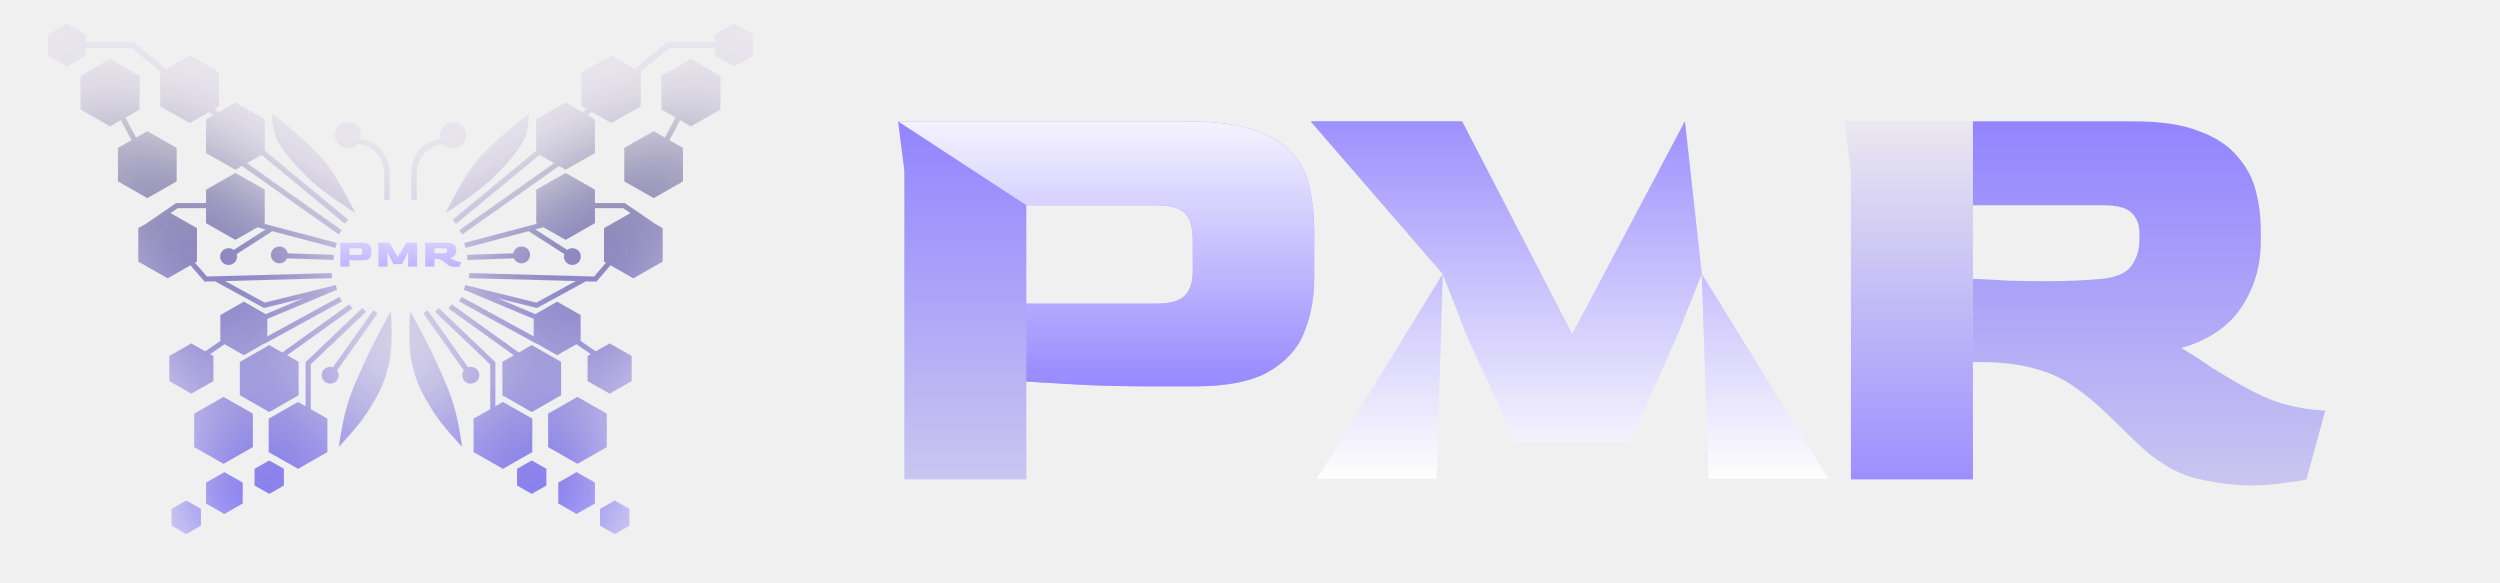
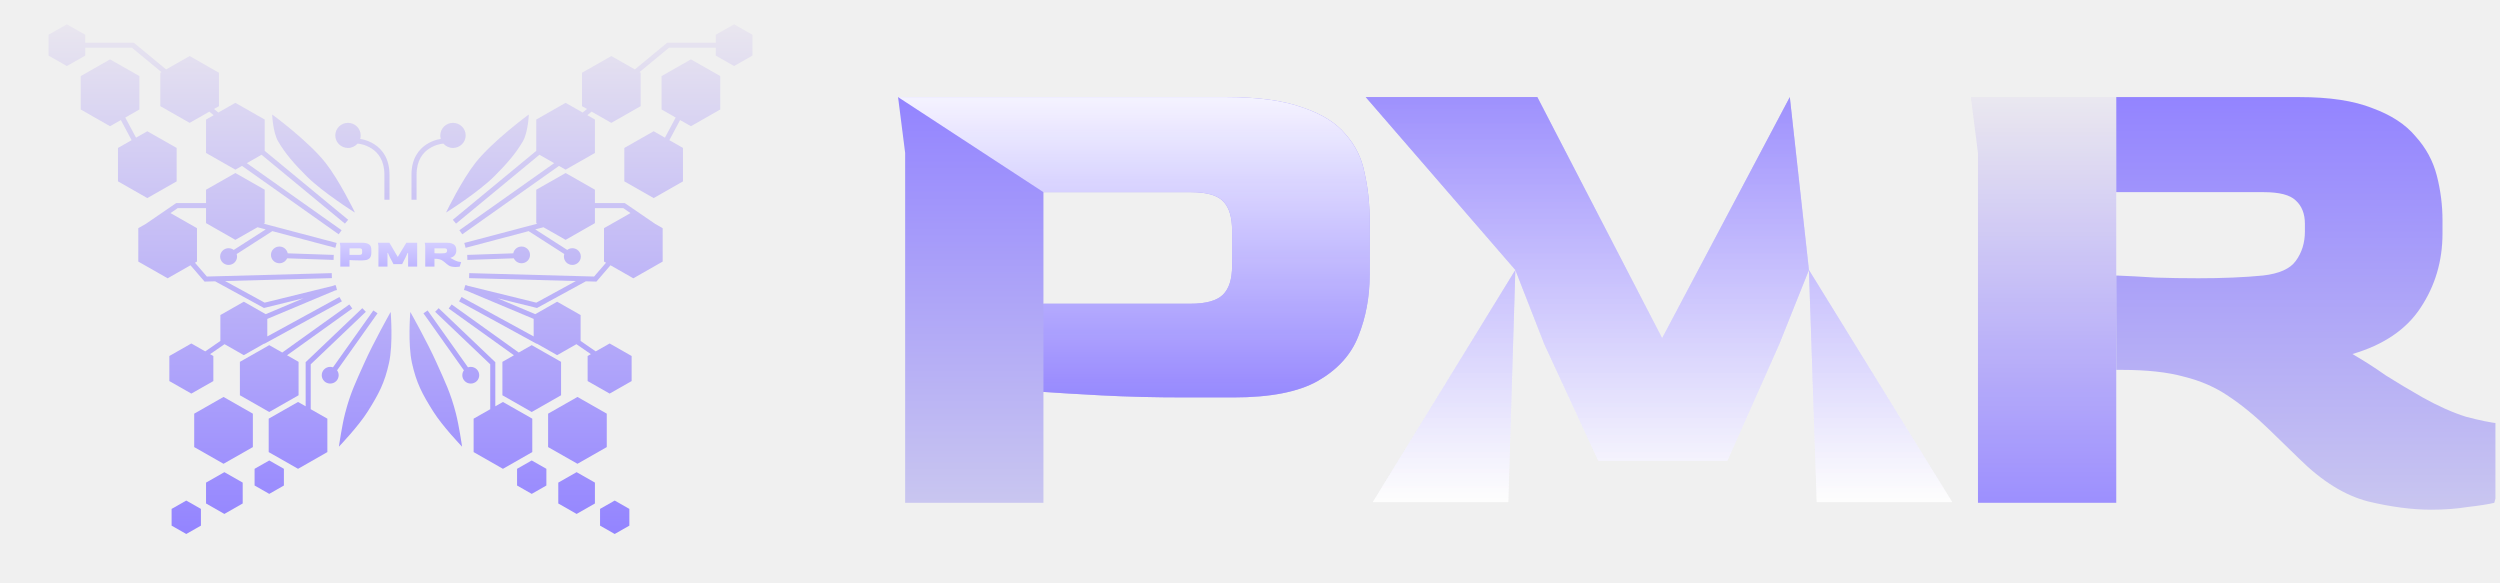
<svg xmlns="http://www.w3.org/2000/svg" width="103" height="24" viewBox="0 0 103 24" fill="none">
-   <g filter="url(#filter0_i_284_12301)">
+   <g clip-path="url(#clip0_284_12301)">
    <path d="M8.278 20.967V21.656L7.674 22L7.07 21.656V20.967L7.674 20.623L8.278 20.967Z" fill="url(#paint0_linear_284_12301)" />
    <path d="M25.93 20.967V21.656L25.326 22L24.722 21.656V20.967L25.326 20.623L25.93 20.967Z" fill="url(#paint1_linear_284_12301)" />
    <path d="M9.999 19.883V20.743L9.244 21.174L8.489 20.743V19.883L9.244 19.453L9.999 19.883Z" fill="url(#paint2_linear_284_12301)" />
    <path d="M24.511 19.883V20.743L23.756 21.174L23.001 20.743V19.883L23.756 19.453L24.511 19.883Z" fill="url(#paint3_linear_284_12301)" />
    <path d="M11.697 19.315V20.003L11.093 20.348L10.489 20.003V19.315L11.093 18.971L11.697 19.315Z" fill="url(#paint4_linear_284_12301)" />
    <path d="M22.511 19.315V20.003L21.907 20.348L21.303 20.003V19.315L21.907 18.971L22.511 19.315Z" fill="url(#paint5_linear_284_12301)" />
    <path d="M15.073 12.846L12.802 15.01V16.859L13.487 17.249V18.626L12.279 19.315L11.07 18.626V17.249L12.279 16.561L12.593 16.739V14.966L12.592 14.922L14.927 12.697L15.073 12.846Z" fill="url(#paint6_linear_284_12301)" />
    <path d="M20.407 14.922L20.407 14.966V16.739L20.721 16.561L21.93 17.249V18.626L20.721 19.315L19.513 18.626V17.249L20.198 16.859V15.01L17.927 12.846L18.073 12.697L20.407 14.922Z" fill="url(#paint7_linear_284_12301)" />
    <path d="M10.418 17.043V18.42L9.209 19.108L8.001 18.42V17.043L9.209 16.354L10.418 17.043Z" fill="url(#paint8_linear_284_12301)" />
    <path d="M24.999 17.043V18.42L23.791 19.108L22.582 18.42V17.043L23.791 16.354L24.999 17.043Z" fill="url(#paint9_linear_284_12301)" />
    <path d="M16.099 12.91L16.099 12.91C16.099 12.911 16.099 12.911 16.099 12.911L16.1 12.925C16.101 12.934 16.102 12.948 16.103 12.966C16.105 13.002 16.109 13.054 16.112 13.119C16.119 13.249 16.126 13.43 16.128 13.636C16.132 14.047 16.114 14.556 16.029 14.946C15.845 15.779 15.608 16.226 15.154 16.948C14.965 17.25 14.676 17.604 14.435 17.882C14.315 18.021 14.207 18.141 14.128 18.226C14.089 18.269 14.057 18.303 14.035 18.326C14.024 18.338 14.016 18.347 14.01 18.353C14.007 18.356 14.005 18.359 14.003 18.36C14.002 18.361 14.002 18.362 14.002 18.362L14.001 18.363L13.963 18.402L13.971 18.348C13.971 18.348 13.971 18.348 13.971 18.348C13.971 18.347 13.971 18.347 13.971 18.346C13.972 18.345 13.972 18.342 13.972 18.339C13.973 18.333 13.975 18.324 13.976 18.313C13.98 18.29 13.985 18.256 13.991 18.215C14.004 18.131 14.022 18.015 14.045 17.883C14.089 17.619 14.151 17.291 14.216 17.038C14.434 16.187 14.661 15.737 15.019 14.936C15.201 14.528 15.463 14.02 15.679 13.614C15.787 13.411 15.884 13.233 15.954 13.106C15.989 13.043 16.017 12.992 16.036 12.957C16.046 12.94 16.053 12.926 16.058 12.917C16.061 12.912 16.063 12.909 16.064 12.907C16.065 12.905 16.065 12.905 16.066 12.904C16.066 12.904 16.066 12.903 16.066 12.903L16.094 12.853L16.099 12.91Z" fill="url(#paint10_linear_284_12301)" />
    <path d="M16.934 12.903L16.934 12.903C16.934 12.903 16.934 12.904 16.934 12.904C16.935 12.905 16.935 12.905 16.936 12.907C16.937 12.909 16.939 12.912 16.942 12.917C16.947 12.926 16.954 12.94 16.964 12.957C16.983 12.992 17.011 13.043 17.046 13.106C17.116 13.233 17.213 13.411 17.321 13.614C17.537 14.02 17.799 14.528 17.981 14.936C18.339 15.737 18.566 16.187 18.784 17.038C18.849 17.291 18.91 17.619 18.955 17.883C18.978 18.015 18.996 18.131 19.009 18.215C19.015 18.256 19.02 18.29 19.024 18.313C19.026 18.324 19.027 18.333 19.028 18.339C19.028 18.342 19.028 18.345 19.029 18.346C19.029 18.347 19.029 18.347 19.029 18.348C19.029 18.348 19.029 18.348 19.029 18.348L19.037 18.402L18.999 18.363L18.998 18.362C18.998 18.362 18.997 18.361 18.997 18.36C18.995 18.359 18.993 18.356 18.99 18.353C18.984 18.347 18.976 18.338 18.965 18.326C18.943 18.303 18.911 18.269 18.872 18.226C18.794 18.141 18.685 18.021 18.564 17.882C18.324 17.604 18.035 17.25 17.846 16.948C17.392 16.226 17.155 15.779 16.971 14.946C16.886 14.556 16.868 14.047 16.872 13.636C16.874 13.43 16.881 13.249 16.888 13.119C16.891 13.054 16.895 13.002 16.897 12.966C16.898 12.948 16.899 12.934 16.9 12.925L16.901 12.911C16.901 12.911 16.901 12.911 16.901 12.91V12.91L16.906 12.853L16.934 12.903Z" fill="url(#paint11_linear_284_12301)" />
    <path d="M14.515 12.71L11.826 14.637L12.301 14.908V16.285L11.093 16.974L9.884 16.285V14.908L11.093 14.22L11.628 14.524L14.392 12.543L14.515 12.71Z" fill="url(#paint12_linear_284_12301)" />
    <path d="M21.372 14.524L21.907 14.22L23.116 14.908V16.285L21.907 16.974L20.699 16.285V14.908L21.174 14.637L18.485 12.71L18.608 12.543L21.372 14.524Z" fill="url(#paint13_linear_284_12301)" />
    <path d="M10.906 7.816V9.193L10.866 9.216L13.871 10.01L13.817 10.21L11.22 9.523L9.751 10.466C9.761 10.499 9.767 10.534 9.767 10.57C9.767 10.761 9.611 10.915 9.418 10.915C9.226 10.915 9.069 10.761 9.069 10.57C9.069 10.38 9.226 10.226 9.418 10.226C9.498 10.226 9.572 10.253 9.63 10.297L10.948 9.451L10.61 9.362L9.697 9.882L8.489 9.193V8.574H7.323L7.024 8.779L8.115 9.4V10.777L8.032 10.824L8.523 11.393L13.668 11.253L13.674 11.459L9.275 11.579L10.904 12.469L13.731 11.773L13.797 11.746L13.801 11.756L13.833 11.748L13.884 11.949L13.798 11.97L11.013 13.139V13.861L13.984 12.236L14.086 12.416L10.891 14.164L10.886 14.155L10.046 14.633L9.251 14.18L8.656 14.591L8.79 14.667V15.7L7.883 16.216L6.977 15.7V14.667L7.883 14.151L8.456 14.477L9.079 14.047V12.98L10.046 12.43L10.947 12.943L12.507 12.287L10.875 12.689L10.839 12.669L8.863 11.59L8.428 11.602L7.848 10.929L6.907 11.466L5.698 10.777V9.4L6.009 9.223L7.258 8.367H8.489V7.816L9.697 7.128L10.906 7.816Z" fill="url(#paint14_linear_284_12301)" />
    <path d="M24.511 7.816V8.367H25.742L26.991 9.223L27.302 9.4V10.777L26.093 11.466L25.152 10.929L24.572 11.602L24.137 11.59L22.161 12.669L22.125 12.689L20.493 12.287L22.053 12.943L22.954 12.43L23.921 12.98V14.047L24.544 14.477L25.117 14.151L26.023 14.667V15.7L25.117 16.216L24.21 15.7V14.667L24.344 14.591L23.748 14.18L22.954 14.633L22.114 14.155L22.109 14.164L18.914 12.416L19.016 12.236L21.987 13.861V13.139L19.202 11.97L19.116 11.949L19.167 11.748L19.199 11.756L19.203 11.746L19.269 11.773L22.096 12.469L23.725 11.579L19.326 11.459L19.331 11.253L24.477 11.393L24.968 10.824L24.885 10.777V9.4L25.976 8.779L25.677 8.574H24.511V9.193L23.303 9.882L22.39 9.362L22.052 9.451L23.37 10.297C23.428 10.253 23.502 10.226 23.582 10.226C23.774 10.226 23.93 10.38 23.93 10.57C23.93 10.761 23.774 10.915 23.582 10.915C23.389 10.915 23.233 10.761 23.233 10.57C23.233 10.534 23.238 10.499 23.249 10.466L21.78 9.523L19.183 10.21L19.129 10.01L22.134 9.216L22.094 9.193V7.816L23.303 7.128L24.511 7.816Z" fill="url(#paint15_linear_284_12301)" />
    <path d="M15.554 12.908L13.888 15.256L13.884 15.252C13.928 15.31 13.953 15.382 13.953 15.459C13.953 15.649 13.797 15.803 13.604 15.803C13.412 15.803 13.256 15.649 13.256 15.459C13.256 15.269 13.412 15.115 13.604 15.115C13.645 15.115 13.683 15.121 13.719 15.134L15.382 12.79L15.554 12.908Z" fill="url(#paint16_linear_284_12301)" />
    <path d="M19.281 15.134C19.317 15.121 19.355 15.115 19.395 15.115C19.588 15.115 19.744 15.269 19.744 15.459C19.744 15.649 19.588 15.803 19.395 15.803C19.203 15.803 19.047 15.649 19.047 15.459C19.047 15.382 19.073 15.31 19.116 15.252L19.112 15.256L17.446 12.908L17.618 12.79L19.281 15.134Z" fill="url(#paint17_linear_284_12301)" />
    <path d="M11.511 10.157C11.682 10.157 11.823 10.278 11.854 10.437L13.751 10.502L13.744 10.709L11.83 10.643C11.775 10.762 11.653 10.846 11.511 10.846C11.319 10.846 11.163 10.692 11.163 10.502C11.163 10.312 11.319 10.157 11.511 10.157Z" fill="url(#paint18_linear_284_12301)" />
    <path d="M21.489 10.157C21.681 10.157 21.837 10.312 21.837 10.502C21.837 10.692 21.681 10.846 21.489 10.846C21.347 10.846 21.225 10.762 21.17 10.643L19.256 10.709L19.249 10.502L21.146 10.437C21.177 10.278 21.318 10.157 21.489 10.157Z" fill="url(#paint19_linear_284_12301)" />
    <path d="M3.511 1.43V1.761H5.514L6.844 2.86L7.814 2.308L9.022 2.997V4.374L8.818 4.49L8.995 4.636L9.697 4.236L10.906 4.925V6.215L14.345 9.055L14.211 9.213L10.775 6.376L10.169 6.722L14.075 9.485L13.953 9.653L9.97 6.835L9.697 6.99L8.489 6.302V4.925L8.802 4.746L8.625 4.6L7.814 5.062L6.605 4.374V2.997L6.651 2.97L5.438 1.968L3.511 1.968V2.291L2.755 2.721L2 2.291V1.43L2.755 1L3.511 1.43Z" fill="url(#paint20_linear_284_12301)" />
    <path d="M31 1.43V2.291L30.245 2.721L29.489 2.291V1.968L27.562 1.968L26.349 2.97L26.395 2.997V4.374L25.186 5.062L24.375 4.6L24.198 4.746L24.511 4.925V6.302L23.303 6.99L23.03 6.835L19.047 9.653L18.925 9.485L22.831 6.722L22.225 6.376L18.789 9.213L18.655 9.055L22.094 6.215V4.925L23.303 4.236L24.005 4.636L24.182 4.49L23.978 4.374V2.997L25.186 2.308L26.156 2.86L27.486 1.761H29.489V1.43L30.245 1L31 1.43Z" fill="url(#paint21_linear_284_12301)" />
    <path d="M11.243 4.739C11.243 4.739 11.243 4.739 11.243 4.739C11.243 4.739 11.243 4.739 11.244 4.739C11.245 4.74 11.246 4.741 11.247 4.742C11.25 4.744 11.254 4.747 11.259 4.751C11.27 4.759 11.286 4.771 11.307 4.786C11.348 4.817 11.408 4.863 11.482 4.92C11.63 5.034 11.834 5.196 12.061 5.386C12.513 5.765 13.055 6.256 13.409 6.704C13.691 7.062 13.989 7.562 14.215 7.972C14.328 8.177 14.424 8.36 14.491 8.492C14.524 8.558 14.551 8.611 14.569 8.647C14.578 8.666 14.585 8.68 14.59 8.689C14.592 8.694 14.594 8.698 14.595 8.7C14.596 8.702 14.596 8.702 14.597 8.703C14.597 8.703 14.597 8.704 14.597 8.704L14.597 8.704L14.623 8.758L14.572 8.726C14.572 8.726 14.572 8.726 14.572 8.726C14.572 8.726 14.571 8.726 14.571 8.725C14.57 8.725 14.569 8.724 14.568 8.724C14.566 8.722 14.562 8.72 14.558 8.717C14.548 8.711 14.534 8.702 14.517 8.691C14.481 8.668 14.43 8.635 14.366 8.592C14.238 8.508 14.06 8.389 13.862 8.249C13.465 7.97 12.985 7.608 12.65 7.278C12.13 6.763 11.742 6.312 11.461 5.828C11.352 5.64 11.291 5.37 11.257 5.15C11.239 5.039 11.229 4.94 11.223 4.869C11.22 4.833 11.218 4.804 11.217 4.784C11.216 4.774 11.216 4.767 11.215 4.761C11.215 4.759 11.215 4.757 11.215 4.755C11.215 4.755 11.215 4.754 11.215 4.754C11.215 4.754 11.215 4.753 11.215 4.753L11.213 4.717L11.243 4.739Z" fill="url(#paint22_linear_284_12301)" />
    <path d="M21.785 4.753C21.785 4.753 21.785 4.754 21.785 4.754C21.785 4.754 21.785 4.755 21.785 4.755C21.785 4.757 21.785 4.759 21.785 4.761C21.784 4.767 21.784 4.774 21.783 4.784C21.782 4.804 21.78 4.833 21.777 4.869C21.771 4.94 21.761 5.039 21.743 5.15C21.709 5.37 21.648 5.64 21.539 5.828C21.258 6.312 20.87 6.763 20.35 7.278C20.015 7.608 19.535 7.97 19.138 8.249C18.94 8.389 18.762 8.508 18.634 8.592C18.57 8.635 18.519 8.668 18.483 8.691C18.465 8.702 18.452 8.711 18.442 8.717C18.438 8.72 18.434 8.722 18.432 8.724C18.43 8.724 18.43 8.725 18.429 8.725C18.429 8.726 18.428 8.726 18.428 8.726C18.428 8.726 18.428 8.726 18.428 8.726L18.377 8.758L18.403 8.704L18.403 8.704C18.403 8.704 18.403 8.703 18.403 8.703C18.404 8.702 18.404 8.702 18.405 8.7C18.406 8.698 18.408 8.694 18.41 8.689C18.415 8.68 18.422 8.666 18.431 8.647C18.449 8.611 18.476 8.558 18.509 8.492C18.576 8.36 18.672 8.177 18.785 7.972C19.012 7.562 19.309 7.062 19.591 6.704C19.945 6.256 20.487 5.765 20.939 5.386C21.166 5.196 21.37 5.034 21.518 4.92C21.592 4.863 21.652 4.817 21.693 4.786C21.714 4.771 21.73 4.759 21.741 4.751C21.746 4.747 21.75 4.744 21.753 4.742C21.754 4.741 21.755 4.74 21.756 4.739C21.756 4.739 21.757 4.739 21.757 4.739C21.757 4.739 21.757 4.739 21.757 4.739L21.787 4.717L21.785 4.753Z" fill="url(#paint23_linear_284_12301)" />
    <path d="M14.337 5.062C14.626 5.062 14.86 5.293 14.86 5.579C14.86 5.628 14.853 5.677 14.84 5.722C14.845 5.723 14.851 5.724 14.858 5.725C14.892 5.731 14.941 5.74 14.998 5.756C15.114 5.788 15.268 5.844 15.423 5.944C15.739 6.146 16.047 6.522 16.047 7.197V8.23H15.837V7.197C15.837 6.597 15.57 6.284 15.309 6.117C15.177 6.032 15.043 5.983 14.943 5.955C14.892 5.941 14.851 5.933 14.822 5.928C14.808 5.926 14.797 5.924 14.79 5.924C14.787 5.923 14.784 5.923 14.783 5.923C14.782 5.923 14.781 5.923 14.781 5.922L14.731 5.918C14.635 6.026 14.494 6.095 14.337 6.095C14.048 6.095 13.814 5.864 13.814 5.579C13.814 5.293 14.048 5.062 14.337 5.062Z" fill="url(#paint24_linear_284_12301)" />
    <path d="M18.663 5.062C18.952 5.062 19.186 5.293 19.186 5.579C19.186 5.864 18.952 6.095 18.663 6.095C18.506 6.095 18.365 6.026 18.269 5.918L18.219 5.922C18.219 5.923 18.218 5.923 18.217 5.923C18.216 5.923 18.213 5.923 18.21 5.924C18.203 5.924 18.192 5.926 18.177 5.928C18.149 5.933 18.108 5.941 18.058 5.955C17.957 5.983 17.823 6.032 17.691 6.117C17.43 6.284 17.163 6.597 17.163 7.197V8.23H16.953V7.197C16.953 6.522 17.262 6.146 17.577 5.944C17.732 5.844 17.886 5.788 18.002 5.756C18.059 5.74 18.108 5.731 18.142 5.725C18.149 5.724 18.155 5.723 18.16 5.722C18.147 5.677 18.14 5.628 18.14 5.579C18.14 5.293 18.374 5.062 18.663 5.062Z" fill="url(#paint25_linear_284_12301)" />
    <path d="M5.743 3.134V4.511L5.162 4.843L5.604 5.672L6.069 5.407L7.278 6.095V7.472L6.069 8.161L4.861 7.472V6.095L5.422 5.775L4.98 4.946L4.534 5.2L3.326 4.511V3.134L4.534 2.446L5.743 3.134Z" fill="url(#paint26_linear_284_12301)" />
    <path d="M29.674 3.134V4.511L28.466 5.2L28.02 4.946L27.578 5.775L28.139 6.095V7.472L26.931 8.161L25.722 7.472V6.095L26.931 5.407L27.396 5.672L27.838 4.843L27.257 4.511V3.134L28.466 2.446L29.674 3.134Z" fill="url(#paint27_linear_284_12301)" />
+     <path d="M14.02 10.983V10.135L14 10H14.904C14.992 10 15.061 10.008 15.113 10.025C15.167 10.041 15.206 10.062 15.232 10.09C15.26 10.117 15.277 10.149 15.285 10.185C15.294 10.221 15.299 10.259 15.299 10.299V10.431C15.299 10.484 15.288 10.534 15.268 10.579C15.248 10.624 15.211 10.66 15.156 10.688C15.103 10.714 15.025 10.728 14.924 10.728H14.789C14.707 10.728 14.63 10.726 14.559 10.723C14.488 10.72 14.435 10.717 14.4 10.714V10.983H14.02ZM14.4 10.501H14.805C14.848 10.501 14.878 10.494 14.895 10.479C14.912 10.465 14.92 10.441 14.92 10.409V10.324C14.92 10.292 14.912 10.268 14.896 10.254C14.881 10.238 14.851 10.23 14.807 10.23H14.4V10.501Z" fill="url(#paint28_linear_284_12301)" />
+     <path d="M15.591 10.983V10.135L15.572 10.002H16.044L16.388 10.586L16.74 10.002H17.187V10.983H16.814V10.421H16.792L16.71 10.601L16.568 10.883H16.212L16.064 10.601L15.984 10.421H15.964V10.983H15.591Z" fill="url(#paint29_linear_284_12301)" />
+     <path d="M18.768 11C18.715 11 18.658 10.993 18.594 10.98C18.53 10.966 18.467 10.931 18.404 10.877L18.322 10.806C18.283 10.773 18.245 10.746 18.209 10.725C18.174 10.703 18.134 10.688 18.088 10.678C18.042 10.667 17.985 10.661 17.916 10.661H17.9V10.983H17.52V10.135L17.5 10H18.404C18.488 10 18.555 10.009 18.605 10.027C18.658 10.043 18.697 10.066 18.725 10.095C18.753 10.123 18.773 10.155 18.783 10.19C18.794 10.226 18.799 10.262 18.799 10.299V10.331C18.799 10.397 18.779 10.457 18.738 10.511C18.699 10.563 18.637 10.6 18.551 10.623C18.583 10.639 18.614 10.657 18.643 10.675C18.672 10.691 18.706 10.709 18.744 10.728C18.787 10.749 18.827 10.765 18.863 10.775C18.901 10.784 18.932 10.789 18.957 10.791C18.982 10.793 18.996 10.795 19 10.795L18.941 10.983C18.926 10.987 18.902 10.99 18.869 10.993C18.838 10.998 18.804 11 18.768 11ZM18.127 10.439C18.16 10.439 18.191 10.438 18.221 10.437C18.252 10.436 18.28 10.435 18.305 10.432C18.349 10.428 18.379 10.416 18.395 10.397C18.412 10.377 18.42 10.353 18.42 10.325V10.307C18.42 10.283 18.412 10.264 18.395 10.25C18.379 10.237 18.35 10.23 18.307 10.23H17.9V10.432C17.933 10.434 17.969 10.435 18.008 10.437C18.047 10.438 18.087 10.439 18.127 10.439Z" fill="url(#paint30_linear_284_12301)" />
+     <path opacity="0.9" d="M87.19 20.716V11.351V4H81.2L81.492 6.299V20.716H87.19Z" fill="url(#paint31_linear_284_12301)" />
+     <path d="M100.163 21C99.384 21 98.517 20.887 97.563 20.659C96.608 20.413 95.663 19.827 94.728 18.9L93.501 17.708C92.917 17.14 92.352 16.677 91.806 16.317C91.281 15.958 90.677 15.693 89.995 15.523C89.313 15.333 88.456 15.239 87.424 15.239H87.19V7.917V7.754V6.299L87.19 4H94.728C95.975 4 96.978 4.151 97.738 4.454C98.517 4.738 99.111 5.126 99.52 5.618C99.949 6.091 100.241 6.63 100.397 7.235C100.553 7.841 100.631 8.456 100.631 9.08V9.619C100.631 10.755 100.329 11.776 99.725 12.684C99.14 13.574 98.205 14.208 96.92 14.586C97.407 14.87 97.865 15.163 98.293 15.466C98.741 15.75 99.248 16.052 99.812 16.374C100.455 16.733 101.049 16.998 101.595 17.169C102.16 17.32 102.627 17.415 102.997 17.452C103.367 17.49 103.582 17.509 103.64 17.509L102.764 20.716C102.53 20.773 102.169 20.83 101.682 20.887C101.215 20.962 100.708 21 100.163 21ZM90.579 11.464C91.066 11.464 91.534 11.455 91.982 11.436C92.449 11.417 92.868 11.388 93.238 11.351C93.9 11.275 94.349 11.076 94.582 10.755C94.835 10.414 94.962 10.007 94.962 9.534V9.222C94.962 8.806 94.835 8.484 94.582 8.257C94.349 8.03 93.91 7.917 93.267 7.917H87.19V11.351C87.677 11.37 88.213 11.398 88.797 11.436C89.381 11.455 89.975 11.464 90.579 11.464Z" fill="url(#paint32_linear_284_12301)" />
+     <path d="M56.559 20.688L62.432 11.123L56.267 4H63.338L68.48 13.933L73.74 4L74.528 11.123L80.431 20.688H74.85L74.528 11.123L73.301 14.189L71.168 18.985H65.85L63.63 14.189L62.432 11.123L62.14 20.688H56.559Z" fill="url(#paint33_linear_284_12301)" fill-opacity="0.66" />
+     <path d="M56.559 20.688L62.432 11.123L56.267 4H63.338L68.48 13.933L73.74 4L74.528 11.123L80.431 20.688H74.85L74.528 11.123L73.301 14.189L71.168 18.985H65.85L63.63 14.189L62.432 11.123L62.14 20.688H56.559Z" fill="url(#paint34_linear_284_12301)" fill-opacity="0.66" />
+     <path d="M37.292 20.716V6.299L37 4H50.528C51.833 4 52.876 4.142 53.655 4.426C54.453 4.691 55.047 5.06 55.437 5.533C55.846 5.987 56.109 6.526 56.226 7.15C56.362 7.756 56.431 8.399 56.431 9.08V11.322C56.431 12.23 56.275 13.072 55.963 13.848C55.671 14.605 55.116 15.22 54.298 15.693C53.499 16.147 52.34 16.374 50.821 16.374H48.804C47.577 16.374 46.428 16.346 45.357 16.289C44.305 16.232 43.516 16.185 42.99 16.147V20.716H37.292ZM42.99 12.514H49.038C49.681 12.514 50.129 12.391 50.382 12.145C50.636 11.899 50.762 11.502 50.762 10.953V9.506C50.762 8.957 50.645 8.56 50.411 8.314C50.178 8.049 49.73 7.917 49.067 7.917H42.99V12.514Z" fill="url(#paint35_linear_284_12301)" />
+     <path opacity="0.9" d="M42.99 16.147V7.917L37 4H50.528C51.833 4 52.876 4.142 53.655 4.426C54.453 4.691 55.047 5.06 55.437 5.533C55.846 5.987 56.109 6.526 56.226 7.15C56.362 7.756 56.431 8.399 56.431 9.08V11.322C56.431 12.23 56.275 13.072 55.963 13.848C55.671 14.605 55.116 15.22 54.298 15.693C53.499 16.147 52.34 16.374 50.821 16.374H48.804C47.577 16.374 46.428 16.346 45.357 16.289C44.305 16.232 43.516 16.185 42.99 16.147ZM42.99 12.514H49.038C49.681 12.514 50.129 12.391 50.382 12.145C50.636 11.899 50.762 11.502 50.762 10.953V9.506C50.762 8.957 50.645 8.56 50.411 8.314C50.178 8.049 49.73 7.917 49.067 7.917H42.99V12.514Z" fill="url(#paint36_linear_284_12301)" />
  </g>
-   <path d="M14.02 10.983V10.135L14 10H14.904C14.992 10 15.061 10.008 15.113 10.025C15.167 10.041 15.206 10.062 15.232 10.09C15.26 10.117 15.277 10.149 15.285 10.185C15.294 10.221 15.299 10.259 15.299 10.299V10.431C15.299 10.484 15.288 10.534 15.268 10.579C15.248 10.624 15.211 10.66 15.156 10.688C15.103 10.714 15.025 10.728 14.924 10.728H14.789C14.707 10.728 14.63 10.726 14.559 10.723C14.488 10.72 14.435 10.717 14.4 10.714V10.983H14.02ZM14.4 10.501H14.805C14.848 10.501 14.878 10.494 14.895 10.479C14.912 10.465 14.92 10.441 14.92 10.409V10.324C14.92 10.292 14.912 10.268 14.896 10.254C14.881 10.238 14.851 10.23 14.807 10.23H14.4V10.501Z" fill="url(#paint28_linear_284_12301)" />
-   <path d="M15.591 10.983V10.135L15.572 10.002H16.044L16.388 10.586L16.74 10.002H17.187V10.983H16.814V10.421H16.792L16.71 10.601L16.568 10.883H16.212L16.064 10.601L15.984 10.421H15.964V10.983H15.591Z" fill="url(#paint29_linear_284_12301)" />
-   <path d="M18.768 11C18.715 11 18.658 10.993 18.594 10.98C18.53 10.966 18.467 10.931 18.404 10.877L18.322 10.806C18.283 10.773 18.245 10.746 18.209 10.725C18.174 10.703 18.134 10.688 18.088 10.678C18.042 10.667 17.985 10.661 17.916 10.661H17.9V10.983H17.52V10.135L17.5 10H18.404C18.488 10 18.555 10.009 18.605 10.027C18.658 10.043 18.697 10.066 18.725 10.095C18.753 10.123 18.773 10.155 18.783 10.19C18.794 10.226 18.799 10.262 18.799 10.299V10.331C18.799 10.397 18.779 10.457 18.738 10.511C18.699 10.563 18.637 10.6 18.551 10.623C18.583 10.639 18.614 10.657 18.643 10.675C18.672 10.691 18.706 10.709 18.744 10.728C18.787 10.749 18.827 10.765 18.863 10.775C18.901 10.784 18.932 10.789 18.957 10.791C18.982 10.793 18.996 10.795 19 10.795L18.941 10.983C18.926 10.987 18.902 10.99 18.869 10.993C18.838 10.998 18.804 11 18.768 11ZM18.127 10.439C18.16 10.439 18.191 10.438 18.221 10.437C18.252 10.436 18.28 10.435 18.305 10.432C18.349 10.428 18.379 10.416 18.395 10.397C18.412 10.377 18.42 10.353 18.42 10.325V10.307C18.42 10.283 18.412 10.264 18.395 10.25C18.379 10.237 18.35 10.23 18.307 10.23H17.9V10.432C17.933 10.434 17.969 10.435 18.008 10.437C18.047 10.438 18.087 10.439 18.127 10.439Z" fill="url(#paint30_linear_284_12301)" />
-   <path opacity="0.9" d="M81.285 19.75V11.486V5H76L76.258 7.028V19.75H81.285Z" fill="url(#paint31_linear_284_12301)" />
-   <path d="M92.732 20C92.045 20 91.28 19.9 90.438 19.7C89.595 19.483 88.762 18.965 87.937 18.147L86.854 17.095C86.338 16.594 85.84 16.185 85.359 15.868C84.895 15.551 84.362 15.317 83.76 15.167C83.159 15 82.402 14.916 81.491 14.916H81.285V8.456V8.312V7.028L81.285 5H87.937C89.037 5 89.922 5.134 90.592 5.401C91.28 5.651 91.804 5.993 92.165 6.427C92.543 6.845 92.801 7.321 92.938 7.855C93.076 8.389 93.145 8.932 93.145 9.482V9.958C93.145 10.96 92.878 11.861 92.345 12.663C91.83 13.447 91.005 14.007 89.87 14.341C90.3 14.591 90.704 14.85 91.082 15.117C91.477 15.367 91.924 15.634 92.423 15.918C92.99 16.235 93.514 16.469 93.995 16.619C94.494 16.753 94.906 16.836 95.233 16.87C95.559 16.903 95.749 16.92 95.8 16.92L95.027 19.75C94.82 19.8 94.502 19.85 94.073 19.9C93.66 19.967 93.213 20 92.732 20ZM84.276 11.586C84.706 11.586 85.118 11.578 85.513 11.561C85.926 11.544 86.295 11.519 86.622 11.486C87.206 11.419 87.602 11.244 87.808 10.96C88.031 10.659 88.143 10.3 88.143 9.883V9.608C88.143 9.24 88.031 8.957 87.808 8.756C87.602 8.556 87.215 8.456 86.648 8.456H81.285V11.486C81.715 11.502 82.188 11.527 82.703 11.561C83.219 11.578 83.743 11.586 84.276 11.586Z" fill="url(#paint32_linear_284_12301)" />
-   <path d="M54.258 19.724L59.44 11.286L54 5H60.239L64.777 13.765L69.417 5L70.113 11.286L75.321 19.724H70.397L70.113 11.286L69.031 13.99L67.148 18.222H62.456L60.497 13.99L59.44 11.286L59.182 19.724H54.258Z" fill="url(#paint33_linear_284_12301)" fill-opacity="0.66" />
-   <path d="M54.258 19.724L59.44 11.286L54 5H60.239L64.777 13.765L69.417 5L70.113 11.286L75.321 19.724H70.397L70.113 11.286L69.031 13.99L67.148 18.222H62.456L60.497 13.99L59.44 11.286L59.182 19.724H54.258Z" fill="url(#paint34_linear_284_12301)" fill-opacity="0.66" />
-   <path d="M37.258 19.75V7.028L37 5H48.937C50.088 5 51.008 5.125 51.695 5.376C52.4 5.609 52.924 5.935 53.268 6.352C53.629 6.753 53.861 7.229 53.964 7.78C54.084 8.314 54.145 8.881 54.145 9.482V11.461C54.145 12.262 54.007 13.005 53.732 13.69C53.474 14.357 52.984 14.9 52.263 15.317C51.558 15.718 50.535 15.918 49.195 15.918H47.416C46.333 15.918 45.319 15.893 44.373 15.843C43.445 15.793 42.749 15.751 42.285 15.718V19.75H37.258ZM42.285 12.512H47.622C48.189 12.512 48.584 12.404 48.808 12.187C49.031 11.97 49.143 11.619 49.143 11.135V9.858C49.143 9.374 49.04 9.023 48.834 8.806C48.627 8.573 48.232 8.456 47.648 8.456H42.285V12.512Z" fill="url(#paint35_linear_284_12301)" />
-   <path opacity="0.9" d="M42.285 15.718V8.456L37 5H48.937C50.088 5 51.008 5.125 51.695 5.376C52.4 5.609 52.924 5.935 53.268 6.352C53.629 6.753 53.861 7.229 53.964 7.78C54.084 8.314 54.145 8.881 54.145 9.482V11.461C54.145 12.262 54.007 13.005 53.732 13.69C53.474 14.357 52.984 14.9 52.263 15.317C51.558 15.718 50.535 15.918 49.195 15.918H47.416C46.333 15.918 45.319 15.893 44.373 15.843C43.445 15.793 42.749 15.751 42.285 15.718ZM42.285 12.512H47.622C48.189 12.512 48.584 12.404 48.808 12.187C49.031 11.97 49.143 11.619 49.143 11.135V9.858C49.143 9.374 49.04 9.023 48.834 8.806C48.627 8.573 48.232 8.456 47.648 8.456H42.285V12.512Z" fill="url(#paint36_linear_284_12301)" />
  <defs>
-     <filter id="filter0_i_284_12301" x="2" y="1" width="29" height="25" filterUnits="userSpaceOnUse" color-interpolation-filters="sRGB">
-       <feFlood flood-opacity="0" result="BackgroundImageFix" />
-       <feBlend mode="normal" in="SourceGraphic" in2="BackgroundImageFix" result="shape" />
-       <feColorMatrix in="SourceAlpha" type="matrix" values="0 0 0 0 0 0 0 0 0 0 0 0 0 0 0 0 0 0 127 0" result="hardAlpha" />
-       <feOffset dy="4" />
-       <feGaussianBlur stdDeviation="2" />
-       <feComposite in2="hardAlpha" operator="arithmetic" k2="-1" k3="1" />
-       <feColorMatrix type="matrix" values="0 0 0 0 0.914 0 0 0 0 0.902 0 0 0 0 0.937 0 0 0 1 0" />
-       <feBlend mode="normal" in2="shape" result="effect1_innerShadow_284_12301" />
-     </filter>
    <linearGradient id="paint0_linear_284_12301" x1="16.5" y1="1" x2="16.5" y2="22" gradientUnits="userSpaceOnUse">
-       <stop stop-color="#33343F" />
-       <stop offset="1" stop-color="#4A3BFF" />
+       <stop stop-color="#E9E6EF" />
+       <stop offset="1" stop-color="#9384FF" />
    </linearGradient>
    <linearGradient id="paint1_linear_284_12301" x1="16.5" y1="1" x2="16.5" y2="22" gradientUnits="userSpaceOnUse">
-       <stop stop-color="#33343F" />
-       <stop offset="1" stop-color="#4A3BFF" />
+       <stop stop-color="#E9E6EF" />
+       <stop offset="1" stop-color="#9384FF" />
    </linearGradient>
    <linearGradient id="paint2_linear_284_12301" x1="16.5" y1="1" x2="16.5" y2="22" gradientUnits="userSpaceOnUse">
-       <stop stop-color="#33343F" />
-       <stop offset="1" stop-color="#4A3BFF" />
+       <stop stop-color="#E9E6EF" />
+       <stop offset="1" stop-color="#9384FF" />
    </linearGradient>
    <linearGradient id="paint3_linear_284_12301" x1="16.5" y1="1" x2="16.5" y2="22" gradientUnits="userSpaceOnUse">
-       <stop stop-color="#33343F" />
-       <stop offset="1" stop-color="#4A3BFF" />
+       <stop stop-color="#E9E6EF" />
+       <stop offset="1" stop-color="#9384FF" />
    </linearGradient>
    <linearGradient id="paint4_linear_284_12301" x1="16.5" y1="1" x2="16.5" y2="22" gradientUnits="userSpaceOnUse">
-       <stop stop-color="#33343F" />
-       <stop offset="1" stop-color="#4A3BFF" />
+       <stop stop-color="#E9E6EF" />
+       <stop offset="1" stop-color="#9384FF" />
    </linearGradient>
    <linearGradient id="paint5_linear_284_12301" x1="16.5" y1="1" x2="16.5" y2="22" gradientUnits="userSpaceOnUse">
-       <stop stop-color="#33343F" />
-       <stop offset="1" stop-color="#4A3BFF" />
+       <stop stop-color="#E9E6EF" />
+       <stop offset="1" stop-color="#9384FF" />
    </linearGradient>
    <linearGradient id="paint6_linear_284_12301" x1="16.5" y1="1" x2="16.5" y2="22" gradientUnits="userSpaceOnUse">
-       <stop stop-color="#33343F" />
-       <stop offset="1" stop-color="#4A3BFF" />
+       <stop stop-color="#E9E6EF" />
+       <stop offset="1" stop-color="#9384FF" />
    </linearGradient>
    <linearGradient id="paint7_linear_284_12301" x1="16.5" y1="1" x2="16.5" y2="22" gradientUnits="userSpaceOnUse">
-       <stop stop-color="#33343F" />
-       <stop offset="1" stop-color="#4A3BFF" />
+       <stop stop-color="#E9E6EF" />
+       <stop offset="1" stop-color="#9384FF" />
    </linearGradient>
    <linearGradient id="paint8_linear_284_12301" x1="16.5" y1="1" x2="16.5" y2="22" gradientUnits="userSpaceOnUse">
-       <stop stop-color="#33343F" />
-       <stop offset="1" stop-color="#4A3BFF" />
+       <stop stop-color="#E9E6EF" />
+       <stop offset="1" stop-color="#9384FF" />
    </linearGradient>
    <linearGradient id="paint9_linear_284_12301" x1="16.5" y1="1" x2="16.5" y2="22" gradientUnits="userSpaceOnUse">
-       <stop stop-color="#33343F" />
-       <stop offset="1" stop-color="#4A3BFF" />
+       <stop stop-color="#E9E6EF" />
+       <stop offset="1" stop-color="#9384FF" />
    </linearGradient>
    <linearGradient id="paint10_linear_284_12301" x1="16.5" y1="1" x2="16.5" y2="22" gradientUnits="userSpaceOnUse">
-       <stop stop-color="#33343F" />
-       <stop offset="1" stop-color="#4A3BFF" />
+       <stop stop-color="#E9E6EF" />
+       <stop offset="1" stop-color="#9384FF" />
    </linearGradient>
    <linearGradient id="paint11_linear_284_12301" x1="16.5" y1="1" x2="16.5" y2="22" gradientUnits="userSpaceOnUse">
-       <stop stop-color="#33343F" />
-       <stop offset="1" stop-color="#4A3BFF" />
+       <stop stop-color="#E9E6EF" />
+       <stop offset="1" stop-color="#9384FF" />
    </linearGradient>
    <linearGradient id="paint12_linear_284_12301" x1="16.5" y1="1" x2="16.5" y2="22" gradientUnits="userSpaceOnUse">
-       <stop stop-color="#33343F" />
-       <stop offset="1" stop-color="#4A3BFF" />
+       <stop stop-color="#E9E6EF" />
+       <stop offset="1" stop-color="#9384FF" />
    </linearGradient>
    <linearGradient id="paint13_linear_284_12301" x1="16.5" y1="1" x2="16.5" y2="22" gradientUnits="userSpaceOnUse">
-       <stop stop-color="#33343F" />
-       <stop offset="1" stop-color="#4A3BFF" />
+       <stop stop-color="#E9E6EF" />
+       <stop offset="1" stop-color="#9384FF" />
    </linearGradient>
    <linearGradient id="paint14_linear_284_12301" x1="16.5" y1="1" x2="16.5" y2="22" gradientUnits="userSpaceOnUse">
-       <stop stop-color="#33343F" />
-       <stop offset="1" stop-color="#4A3BFF" />
+       <stop stop-color="#E9E6EF" />
+       <stop offset="1" stop-color="#9384FF" />
    </linearGradient>
    <linearGradient id="paint15_linear_284_12301" x1="16.5" y1="1" x2="16.5" y2="22" gradientUnits="userSpaceOnUse">
-       <stop stop-color="#33343F" />
-       <stop offset="1" stop-color="#4A3BFF" />
+       <stop stop-color="#E9E6EF" />
+       <stop offset="1" stop-color="#9384FF" />
    </linearGradient>
    <linearGradient id="paint16_linear_284_12301" x1="16.5" y1="1" x2="16.5" y2="22" gradientUnits="userSpaceOnUse">
-       <stop stop-color="#33343F" />
-       <stop offset="1" stop-color="#4A3BFF" />
+       <stop stop-color="#E9E6EF" />
+       <stop offset="1" stop-color="#9384FF" />
    </linearGradient>
    <linearGradient id="paint17_linear_284_12301" x1="16.5" y1="1" x2="16.5" y2="22" gradientUnits="userSpaceOnUse">
-       <stop stop-color="#33343F" />
-       <stop offset="1" stop-color="#4A3BFF" />
+       <stop stop-color="#E9E6EF" />
+       <stop offset="1" stop-color="#9384FF" />
    </linearGradient>
    <linearGradient id="paint18_linear_284_12301" x1="16.5" y1="1" x2="16.5" y2="22" gradientUnits="userSpaceOnUse">
-       <stop stop-color="#33343F" />
-       <stop offset="1" stop-color="#4A3BFF" />
+       <stop stop-color="#E9E6EF" />
+       <stop offset="1" stop-color="#9384FF" />
    </linearGradient>
    <linearGradient id="paint19_linear_284_12301" x1="16.5" y1="1" x2="16.5" y2="22" gradientUnits="userSpaceOnUse">
-       <stop stop-color="#33343F" />
-       <stop offset="1" stop-color="#4A3BFF" />
+       <stop stop-color="#E9E6EF" />
+       <stop offset="1" stop-color="#9384FF" />
    </linearGradient>
    <linearGradient id="paint20_linear_284_12301" x1="16.5" y1="1" x2="16.5" y2="22" gradientUnits="userSpaceOnUse">
-       <stop stop-color="#33343F" />
-       <stop offset="1" stop-color="#4A3BFF" />
+       <stop stop-color="#E9E6EF" />
+       <stop offset="1" stop-color="#9384FF" />
    </linearGradient>
    <linearGradient id="paint21_linear_284_12301" x1="16.5" y1="1" x2="16.5" y2="22" gradientUnits="userSpaceOnUse">
-       <stop stop-color="#33343F" />
-       <stop offset="1" stop-color="#4A3BFF" />
+       <stop stop-color="#E9E6EF" />
+       <stop offset="1" stop-color="#9384FF" />
    </linearGradient>
    <linearGradient id="paint22_linear_284_12301" x1="16.5" y1="1" x2="16.5" y2="22" gradientUnits="userSpaceOnUse">
-       <stop stop-color="#33343F" />
-       <stop offset="1" stop-color="#4A3BFF" />
+       <stop stop-color="#E9E6EF" />
+       <stop offset="1" stop-color="#9384FF" />
    </linearGradient>
    <linearGradient id="paint23_linear_284_12301" x1="16.5" y1="1" x2="16.5" y2="22" gradientUnits="userSpaceOnUse">
-       <stop stop-color="#33343F" />
-       <stop offset="1" stop-color="#4A3BFF" />
+       <stop stop-color="#E9E6EF" />
+       <stop offset="1" stop-color="#9384FF" />
    </linearGradient>
    <linearGradient id="paint24_linear_284_12301" x1="16.5" y1="1" x2="16.5" y2="22" gradientUnits="userSpaceOnUse">
-       <stop stop-color="#33343F" />
-       <stop offset="1" stop-color="#4A3BFF" />
+       <stop stop-color="#E9E6EF" />
+       <stop offset="1" stop-color="#9384FF" />
    </linearGradient>
    <linearGradient id="paint25_linear_284_12301" x1="16.5" y1="1" x2="16.5" y2="22" gradientUnits="userSpaceOnUse">
-       <stop stop-color="#33343F" />
-       <stop offset="1" stop-color="#4A3BFF" />
+       <stop stop-color="#E9E6EF" />
+       <stop offset="1" stop-color="#9384FF" />
    </linearGradient>
    <linearGradient id="paint26_linear_284_12301" x1="16.5" y1="1" x2="16.5" y2="22" gradientUnits="userSpaceOnUse">
-       <stop stop-color="#33343F" />
-       <stop offset="1" stop-color="#4A3BFF" />
+       <stop stop-color="#E9E6EF" />
+       <stop offset="1" stop-color="#9384FF" />
    </linearGradient>
    <linearGradient id="paint27_linear_284_12301" x1="16.5" y1="1" x2="16.5" y2="22" gradientUnits="userSpaceOnUse">
-       <stop stop-color="#33343F" />
-       <stop offset="1" stop-color="#4A3BFF" />
+       <stop stop-color="#E9E6EF" />
+       <stop offset="1" stop-color="#9384FF" />
    </linearGradient>
    <linearGradient id="paint28_linear_284_12301" x1="16.5" y1="8" x2="16.5" y2="13" gradientUnits="userSpaceOnUse">
      <stop stop-color="white" />
      <stop offset="1" stop-color="#9384FF" />
    </linearGradient>
    <linearGradient id="paint29_linear_284_12301" x1="16.5" y1="8" x2="16.5" y2="13" gradientUnits="userSpaceOnUse">
      <stop stop-color="white" />
      <stop offset="1" stop-color="#9384FF" />
    </linearGradient>
    <linearGradient id="paint30_linear_284_12301" x1="16.5" y1="8" x2="16.5" y2="13" gradientUnits="userSpaceOnUse">
      <stop stop-color="white" />
      <stop offset="1" stop-color="#9384FF" />
    </linearGradient>
-     <linearGradient id="paint31_linear_284_12301" x1="78.643" y1="5" x2="78.643" y2="19.75" gradientUnits="userSpaceOnUse">
+     <linearGradient id="paint31_linear_284_12301" x1="84.195" y1="4" x2="84.195" y2="20.716" gradientUnits="userSpaceOnUse">
      <stop stop-color="#E9E6EF" />
      <stop offset="1" stop-color="#9384FF" />
    </linearGradient>
-     <linearGradient id="paint32_linear_284_12301" x1="88.543" y1="5" x2="88.543" y2="20" gradientUnits="userSpaceOnUse">
+     <linearGradient id="paint32_linear_284_12301" x1="95.415" y1="4" x2="95.415" y2="21" gradientUnits="userSpaceOnUse">
      <stop stop-color="#9384FF" />
      <stop offset="1" stop-color="#C9C6F0" />
    </linearGradient>
-     <linearGradient id="paint33_linear_284_12301" x1="64.661" y1="5" x2="64.661" y2="19.724" gradientUnits="userSpaceOnUse">
+     <linearGradient id="paint33_linear_284_12301" x1="68.349" y1="4" x2="68.349" y2="20.688" gradientUnits="userSpaceOnUse">
      <stop stop-color="#9384FF" />
      <stop offset="1" stop-color="white" />
    </linearGradient>
-     <linearGradient id="paint34_linear_284_12301" x1="64.661" y1="5" x2="64.661" y2="19.724" gradientUnits="userSpaceOnUse">
+     <linearGradient id="paint34_linear_284_12301" x1="68.349" y1="4" x2="68.349" y2="20.688" gradientUnits="userSpaceOnUse">
      <stop stop-color="#9384FF" />
      <stop offset="1" stop-color="white" />
    </linearGradient>
-     <linearGradient id="paint35_linear_284_12301" x1="45.572" y1="5" x2="45.572" y2="19.75" gradientUnits="userSpaceOnUse">
+     <linearGradient id="paint35_linear_284_12301" x1="46.715" y1="4" x2="46.715" y2="20.716" gradientUnits="userSpaceOnUse">
      <stop stop-color="#9384FF" />
      <stop offset="1" stop-color="#C9C6F0" />
    </linearGradient>
-     <linearGradient id="paint36_linear_284_12301" x1="45.572" y1="5" x2="45.572" y2="15.918" gradientUnits="userSpaceOnUse">
+     <linearGradient id="paint36_linear_284_12301" x1="46.715" y1="4" x2="46.715" y2="16.374" gradientUnits="userSpaceOnUse">
      <stop stop-color="white" />
      <stop offset="1" stop-color="#9384FF" />
    </linearGradient>
+     <clipPath id="clip0_284_12301">
+       <rect width="102.812" height="24" fill="white" />
+     </clipPath>
  </defs>
</svg>
